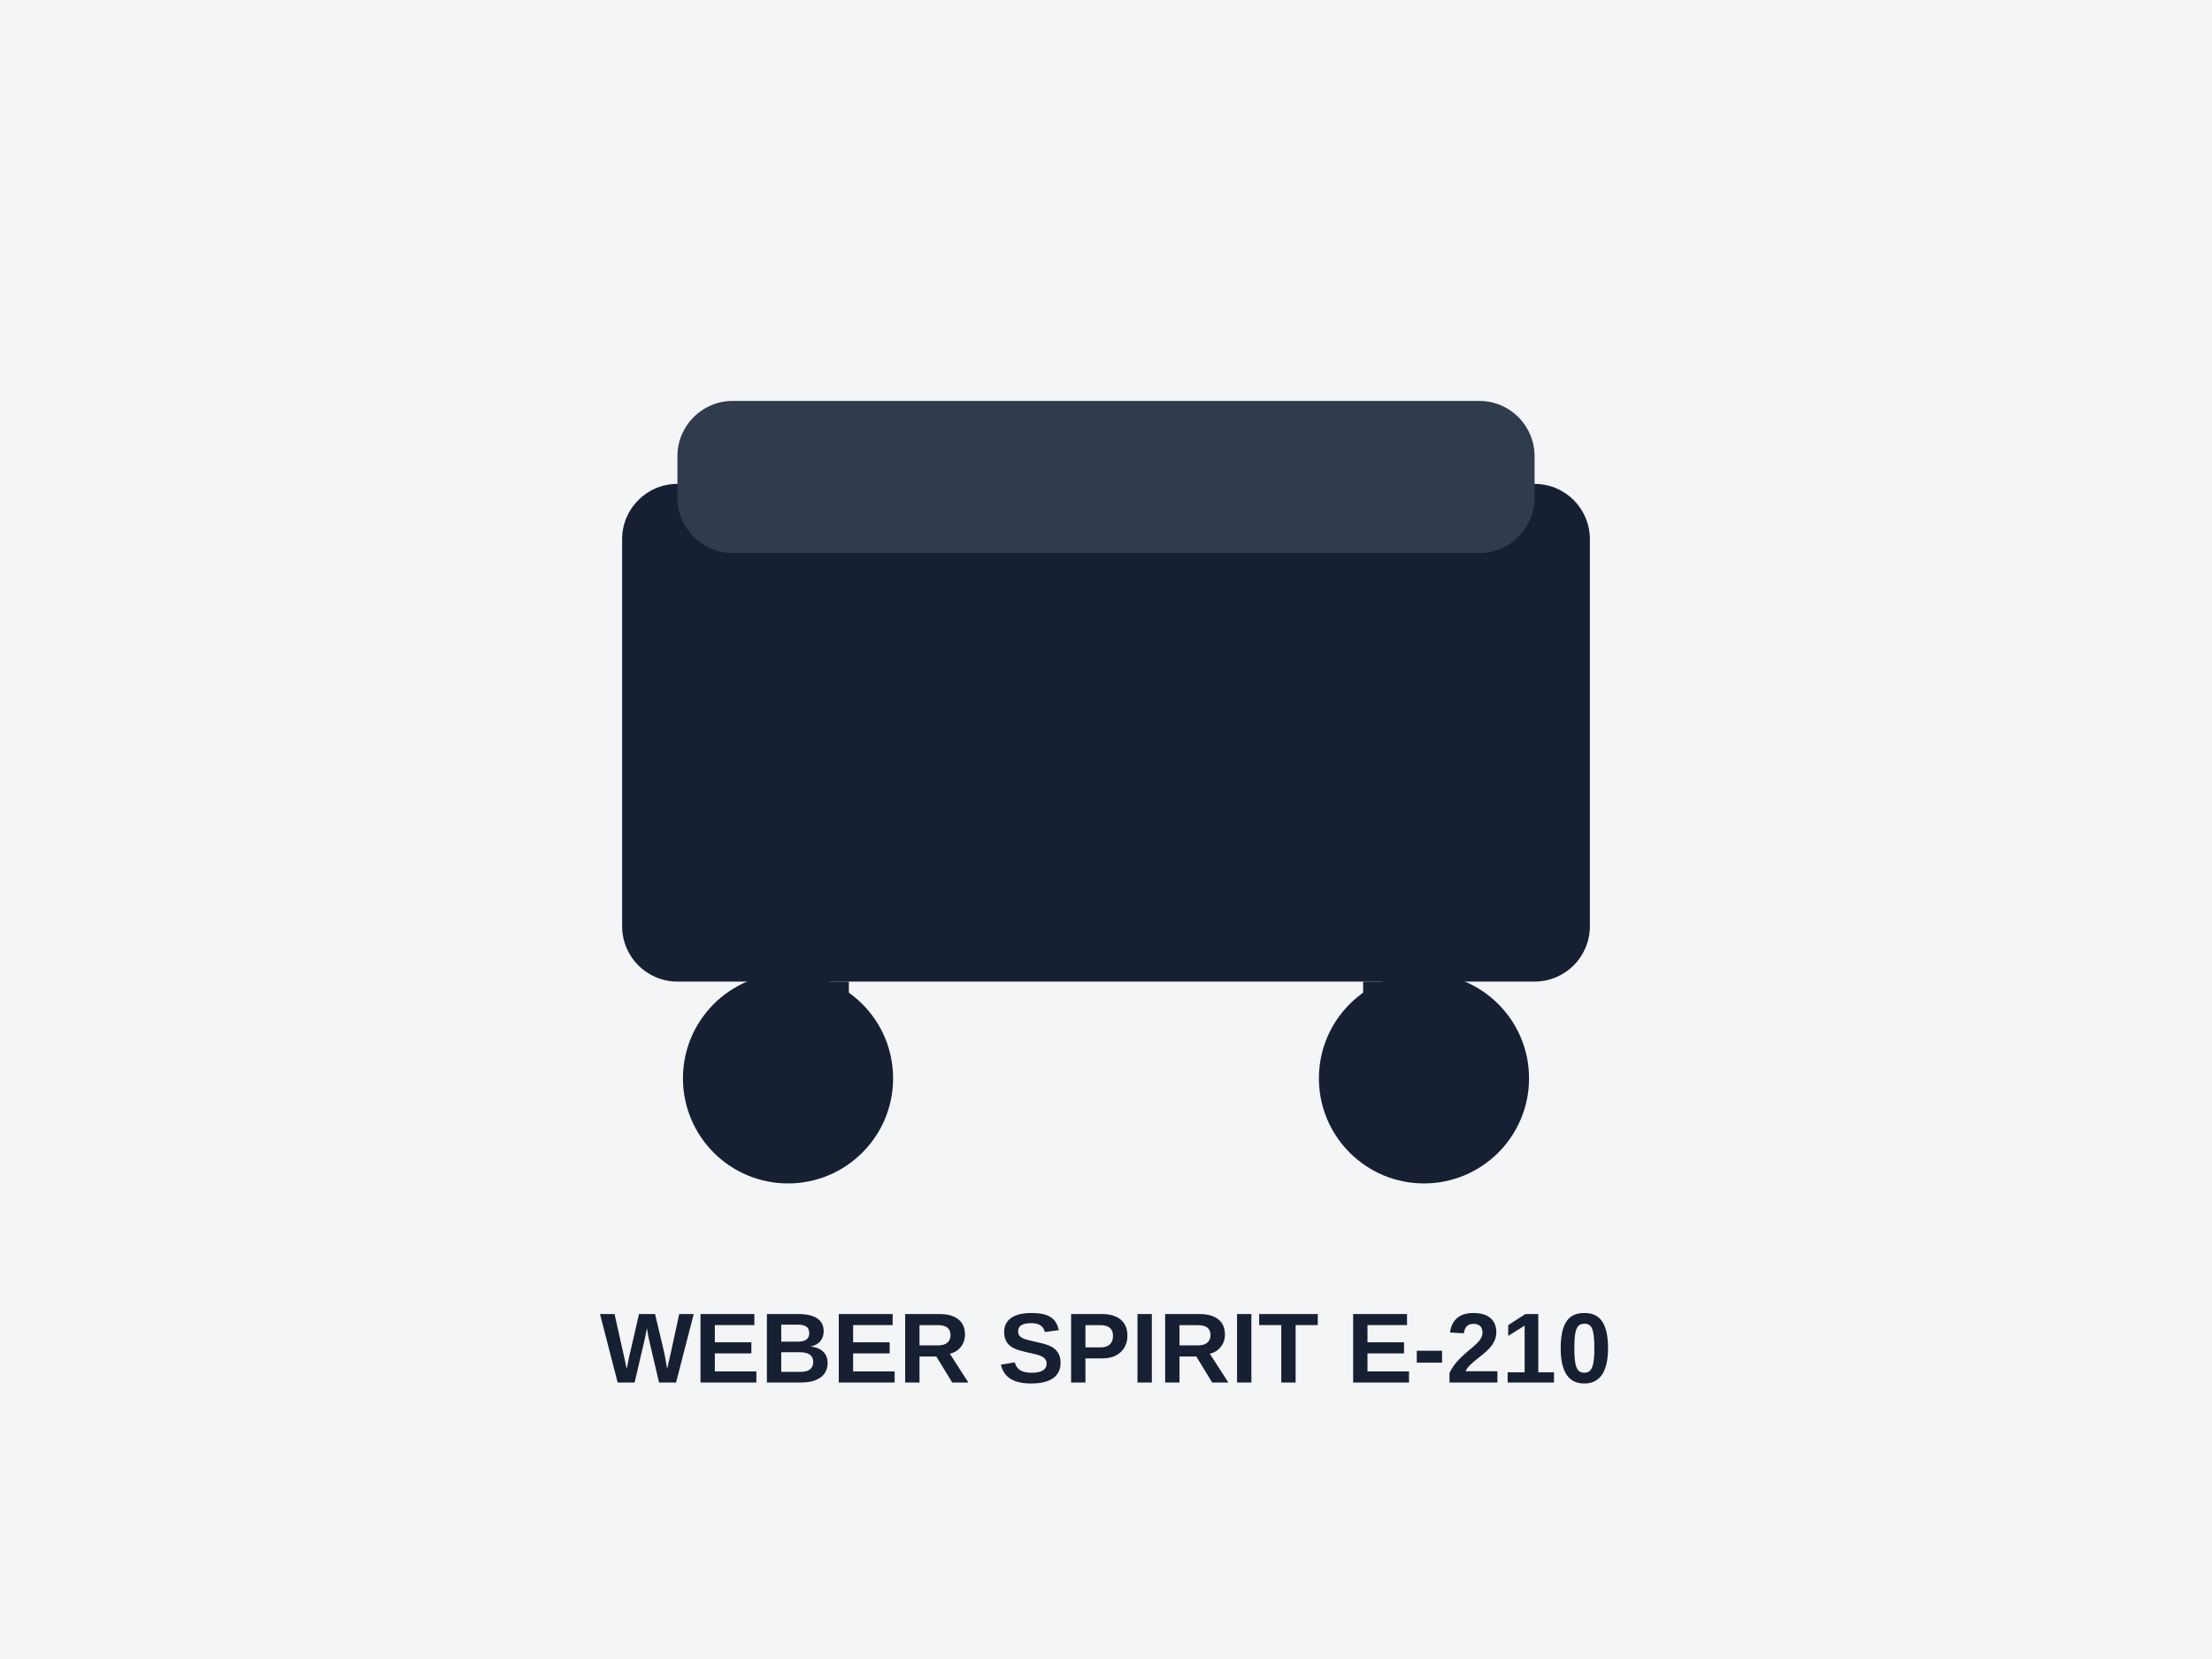
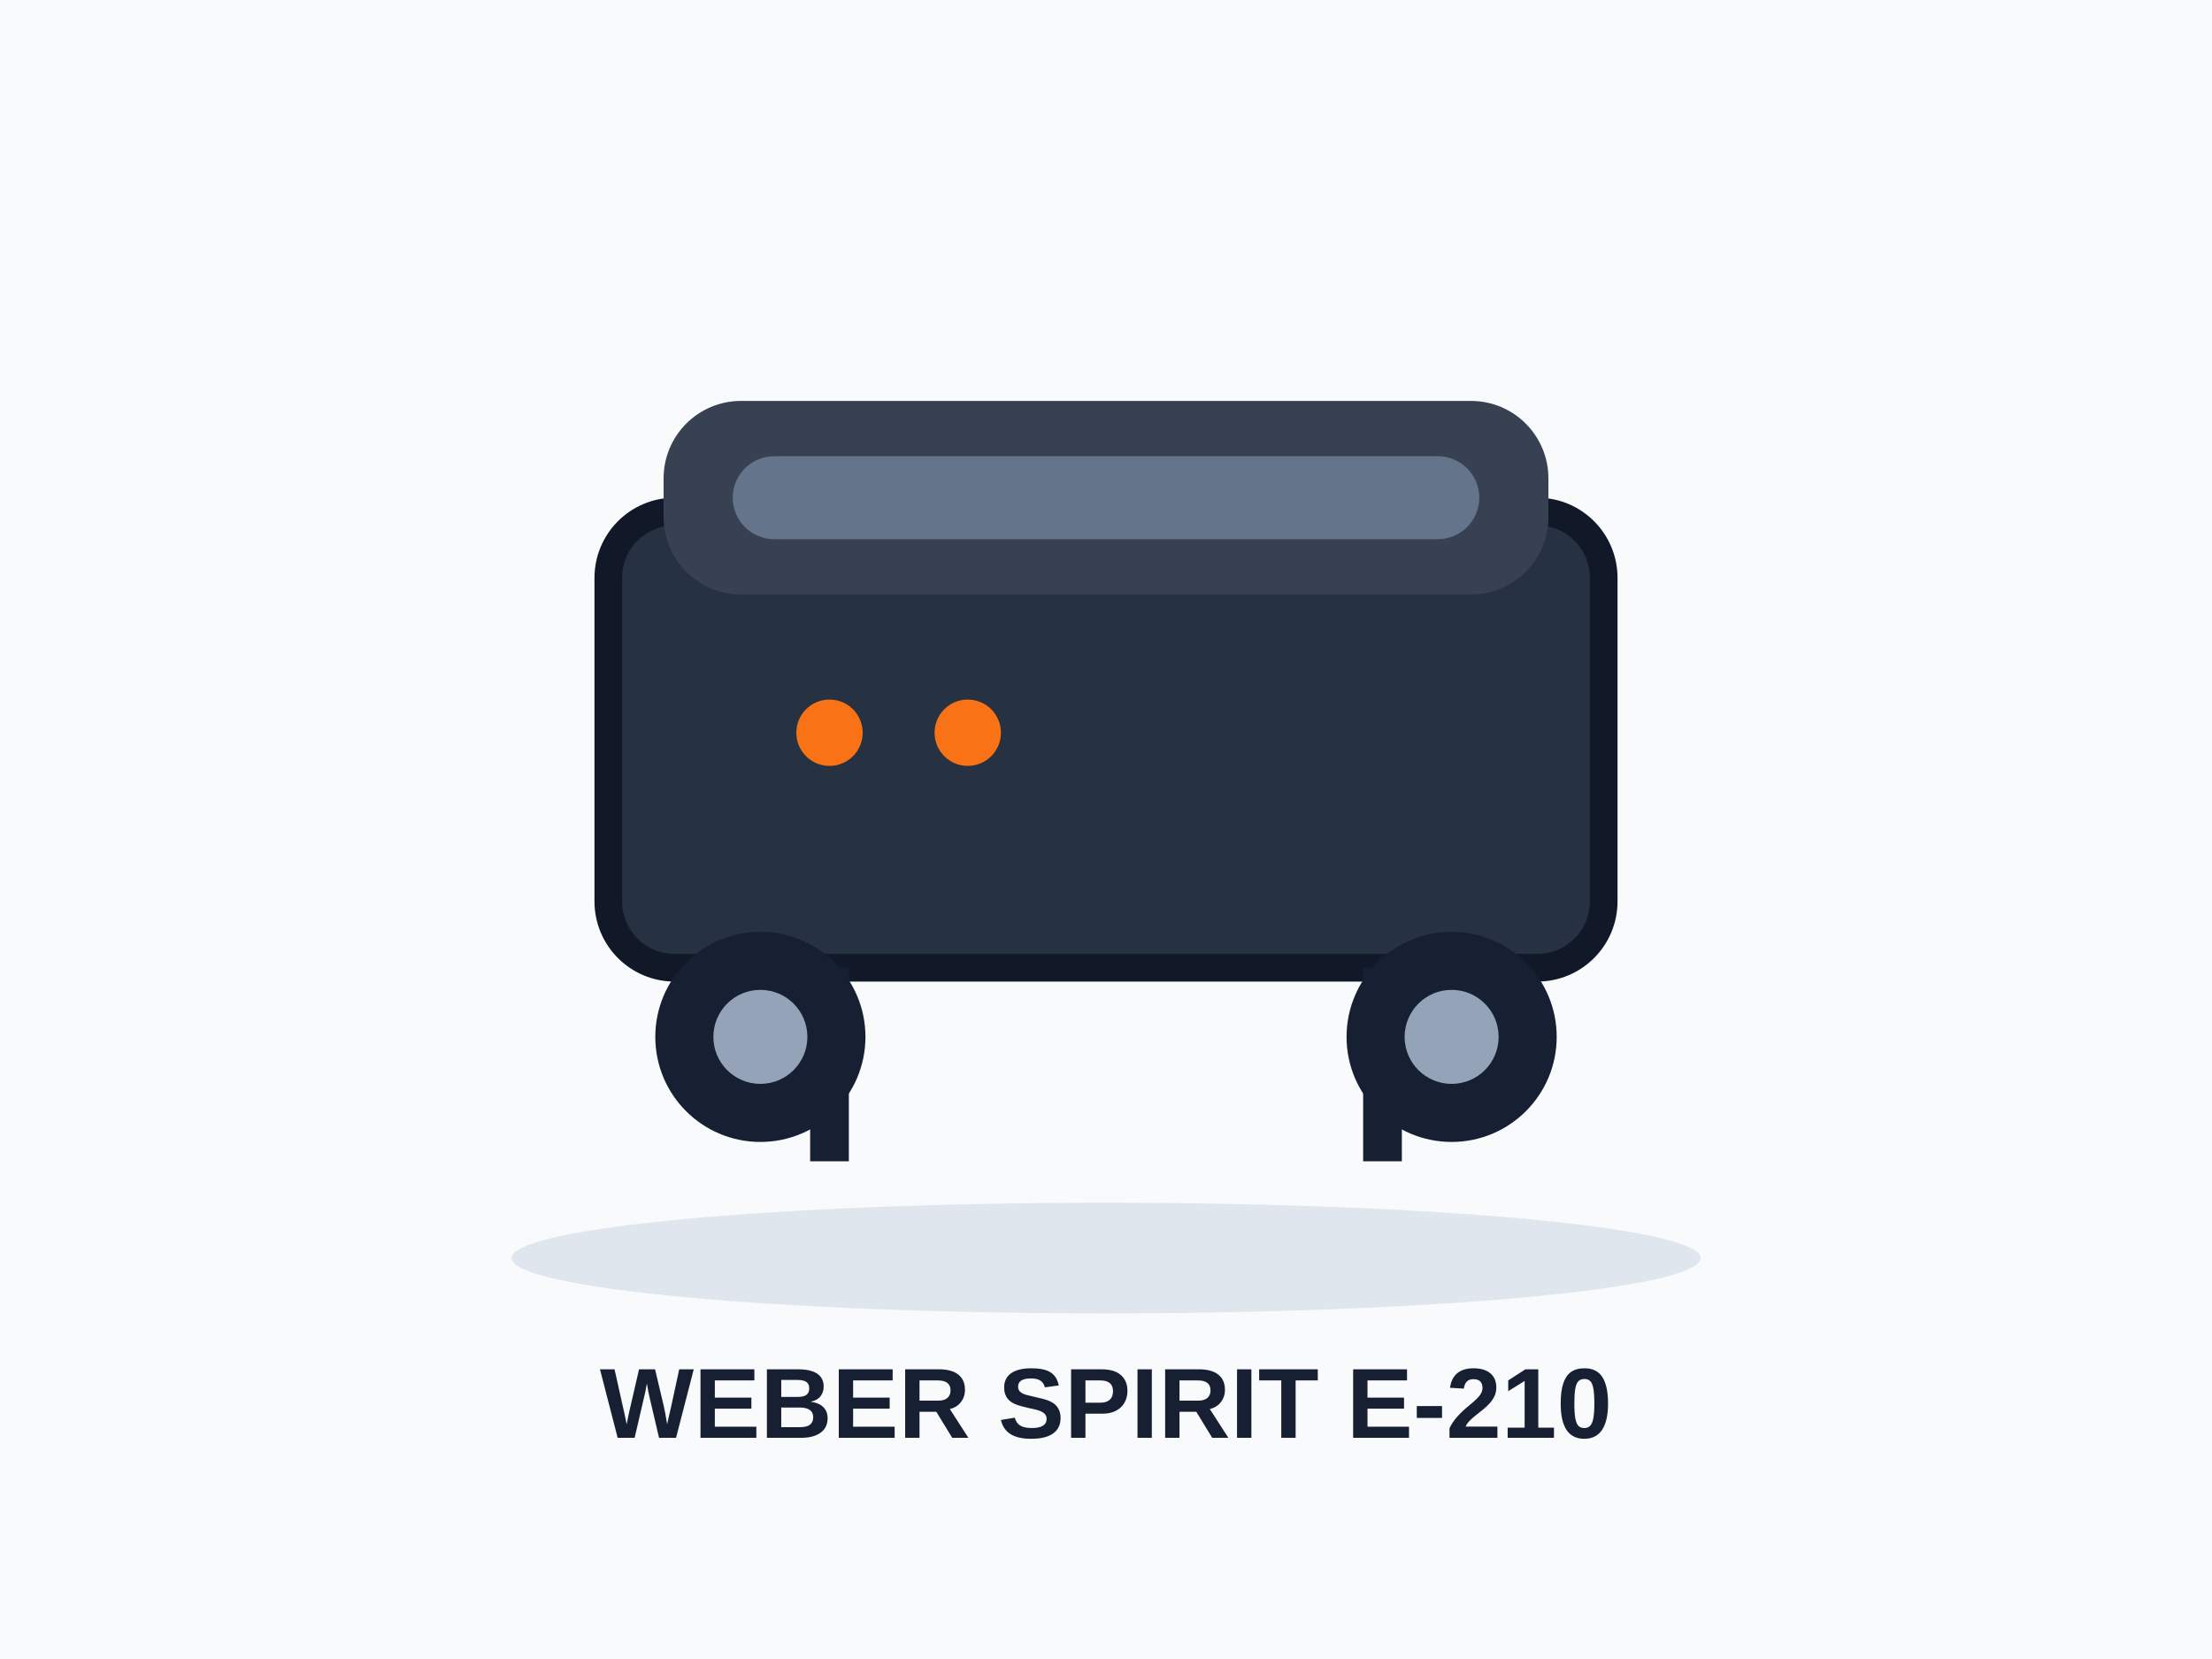
- <svg xmlns="http://www.w3.org/2000/svg" viewBox="0 0 800 600">
-   <rect width="800" height="600" fill="#f3f5f7" />
-   <rect x="225" y="175" width="350" height="180" rx="20" fill="#172033" />
-   <rect x="245" y="145" width="310" height="55" rx="20" fill="#303b4e" />
-   <circle cx="285" cy="390" r="38" fill="#172033" />
-   <circle cx="515" cy="390" r="38" fill="#172033" />
-   <path d="M300 355v45M500 355v45" stroke="#172033" stroke-width="14" />
-   <text x="400" y="500" text-anchor="middle" font-family="Arial,sans-serif" font-size="36" font-weight="700" fill="#172033">WEBER SPIRIT E-210</text>
+ <svg xmlns="http://www.w3.org/2000/svg" viewBox="0 0 800 600" role="img" aria-labelledby="title desc">
+   <rect width="800" height="600" fill="#f8fafc" />
+   <ellipse cx="400" cy="455" rx="215" ry="20" fill="#cbd5e1" opacity=".55" />
+   <rect x="220" y="185" width="360" height="165" rx="24" fill="#263241" stroke="#111827" stroke-width="10" />
+   <rect x="240" y="145" width="320" height="70" rx="28" fill="#374151" />
+   <rect x="265" y="165" width="270" height="30" rx="15" fill="#64748b" />
+   <circle cx="275" cy="375" r="38" fill="#172033" />
+   <circle cx="525" cy="375" r="38" fill="#172033" />
+   <circle cx="275" cy="375" r="17" fill="#94a3b8" />
+   <circle cx="525" cy="375" r="17" fill="#94a3b8" />
+   <path d="M300 350v70M500 350v70" stroke="#172033" stroke-width="14" />
+   <circle cx="300" cy="265" r="12" fill="#f97316" />
+   <circle cx="350" cy="265" r="12" fill="#f97316" />
+   <text x="400" y="520" text-anchor="middle" font-family="Arial,sans-serif" font-size="36" font-weight="700" fill="#172033">WEBER SPIRIT E-210</text>
</svg>
